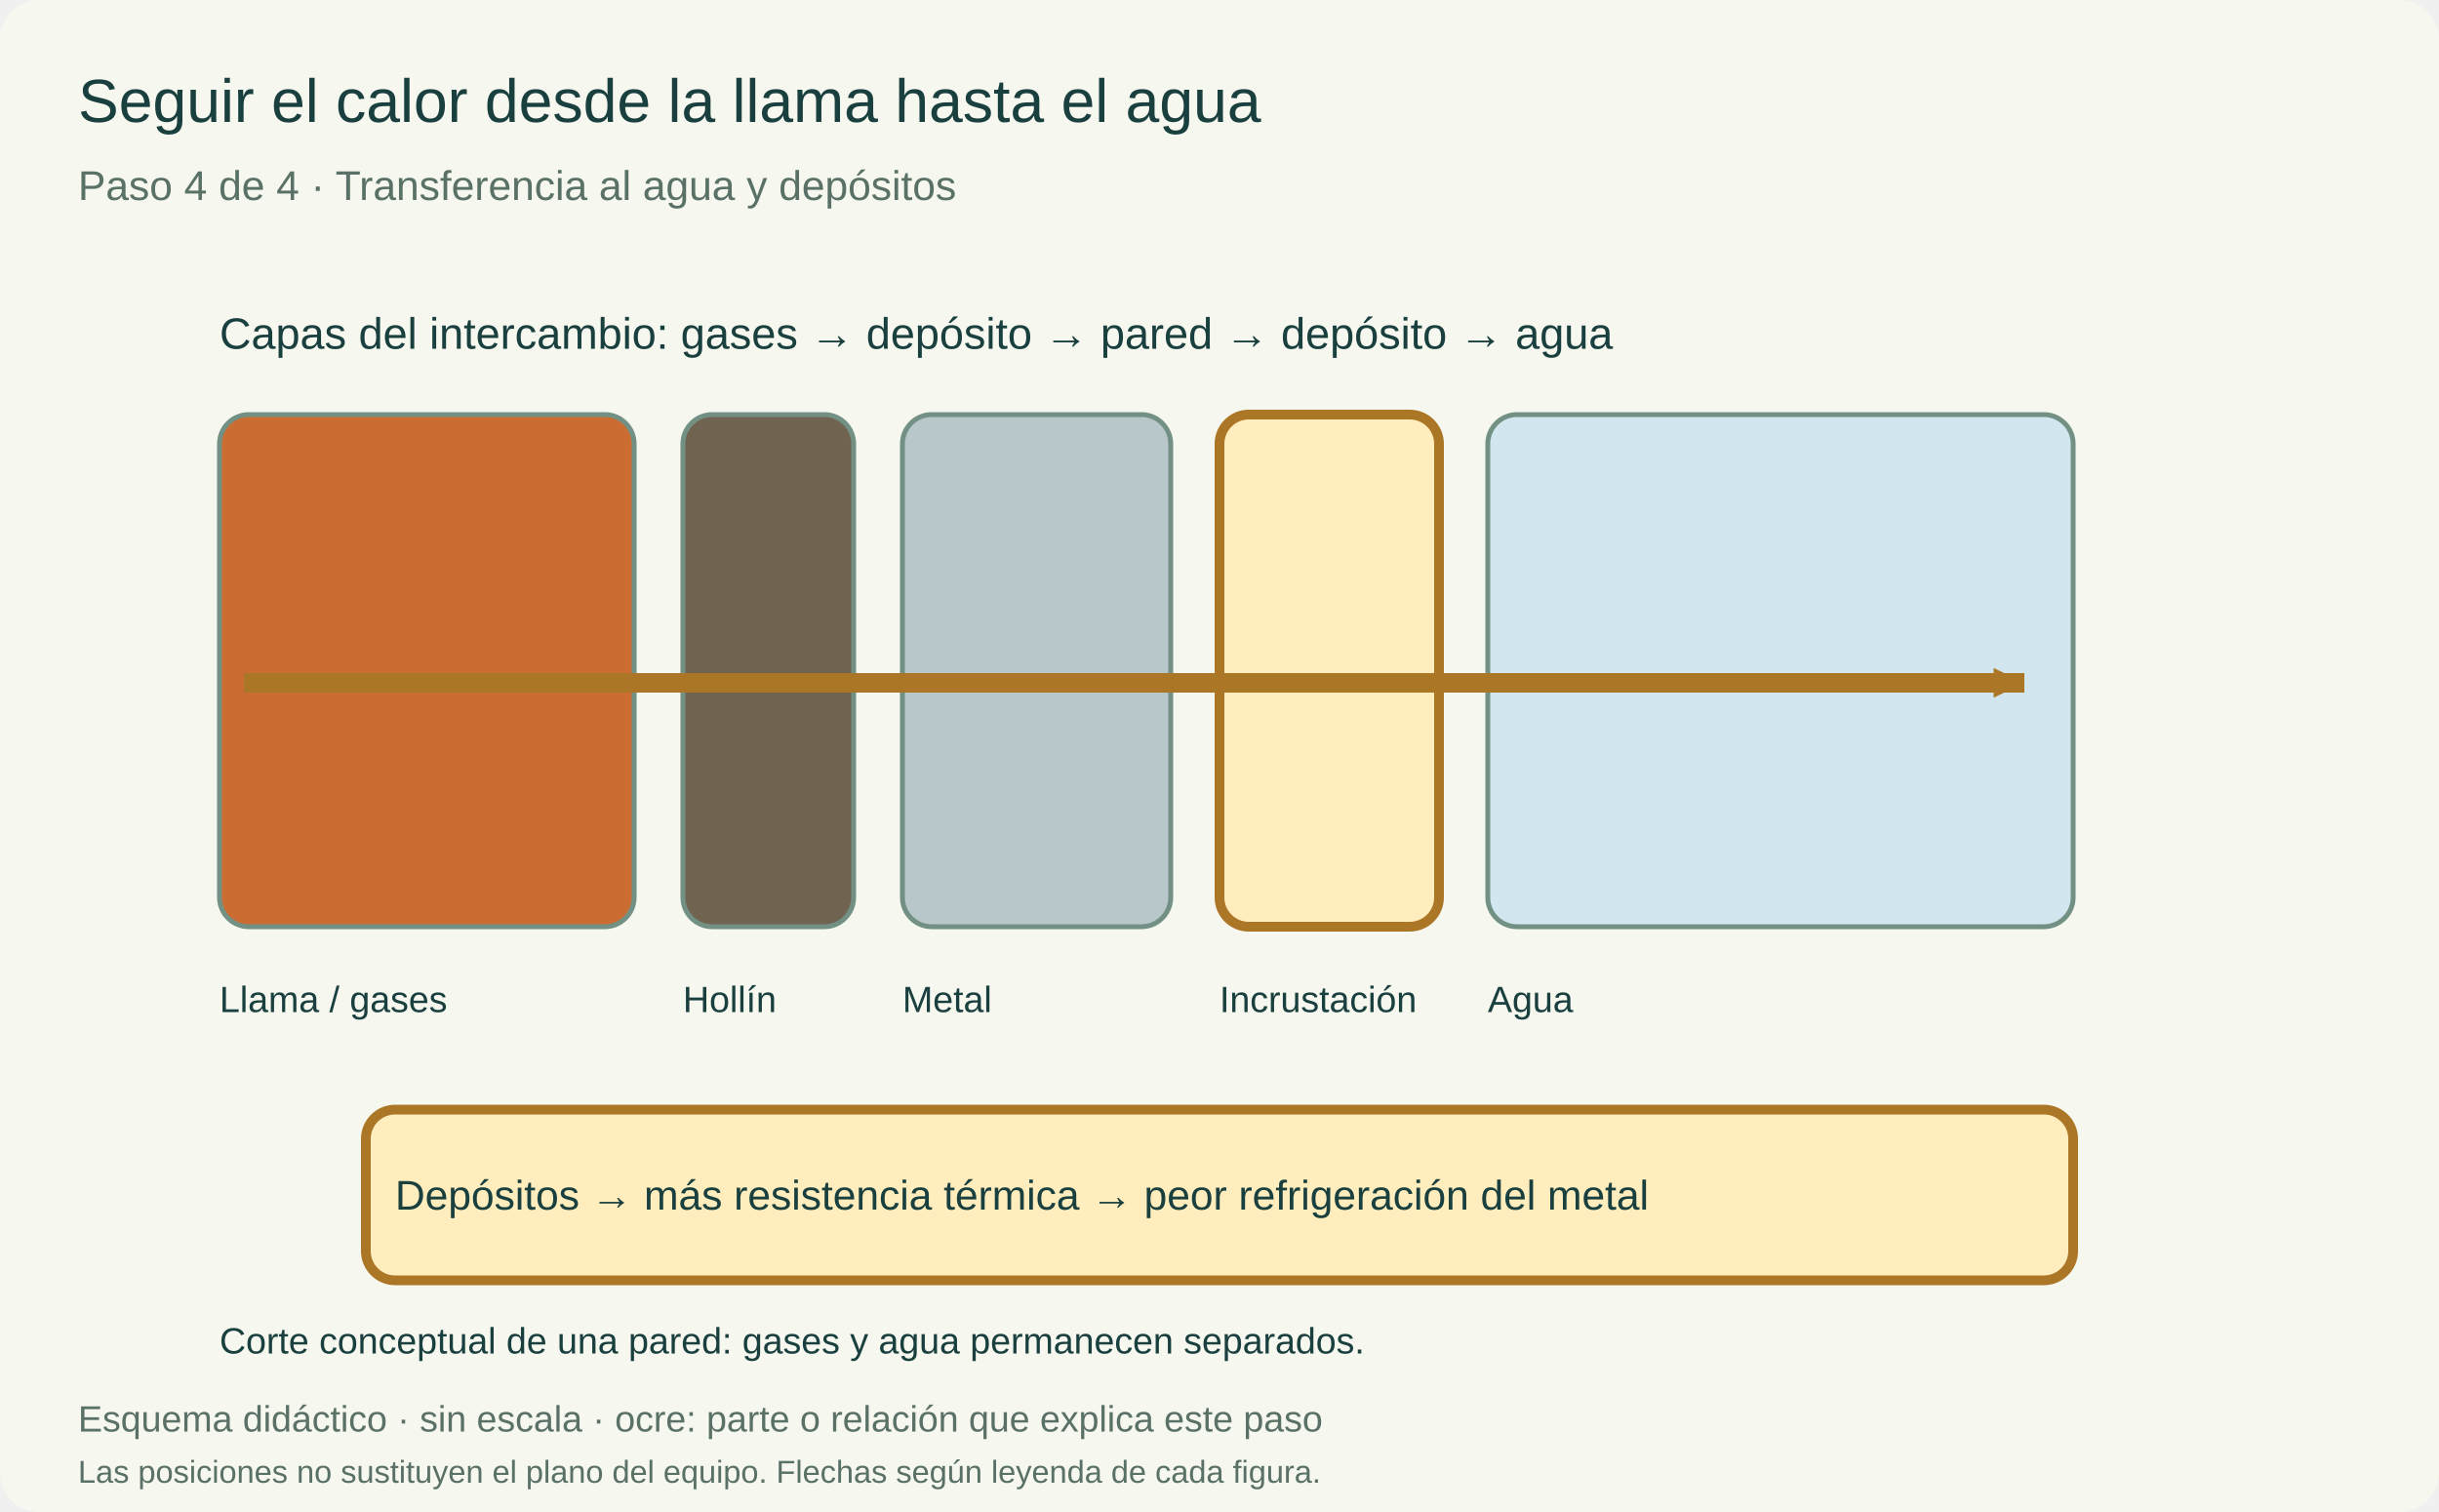
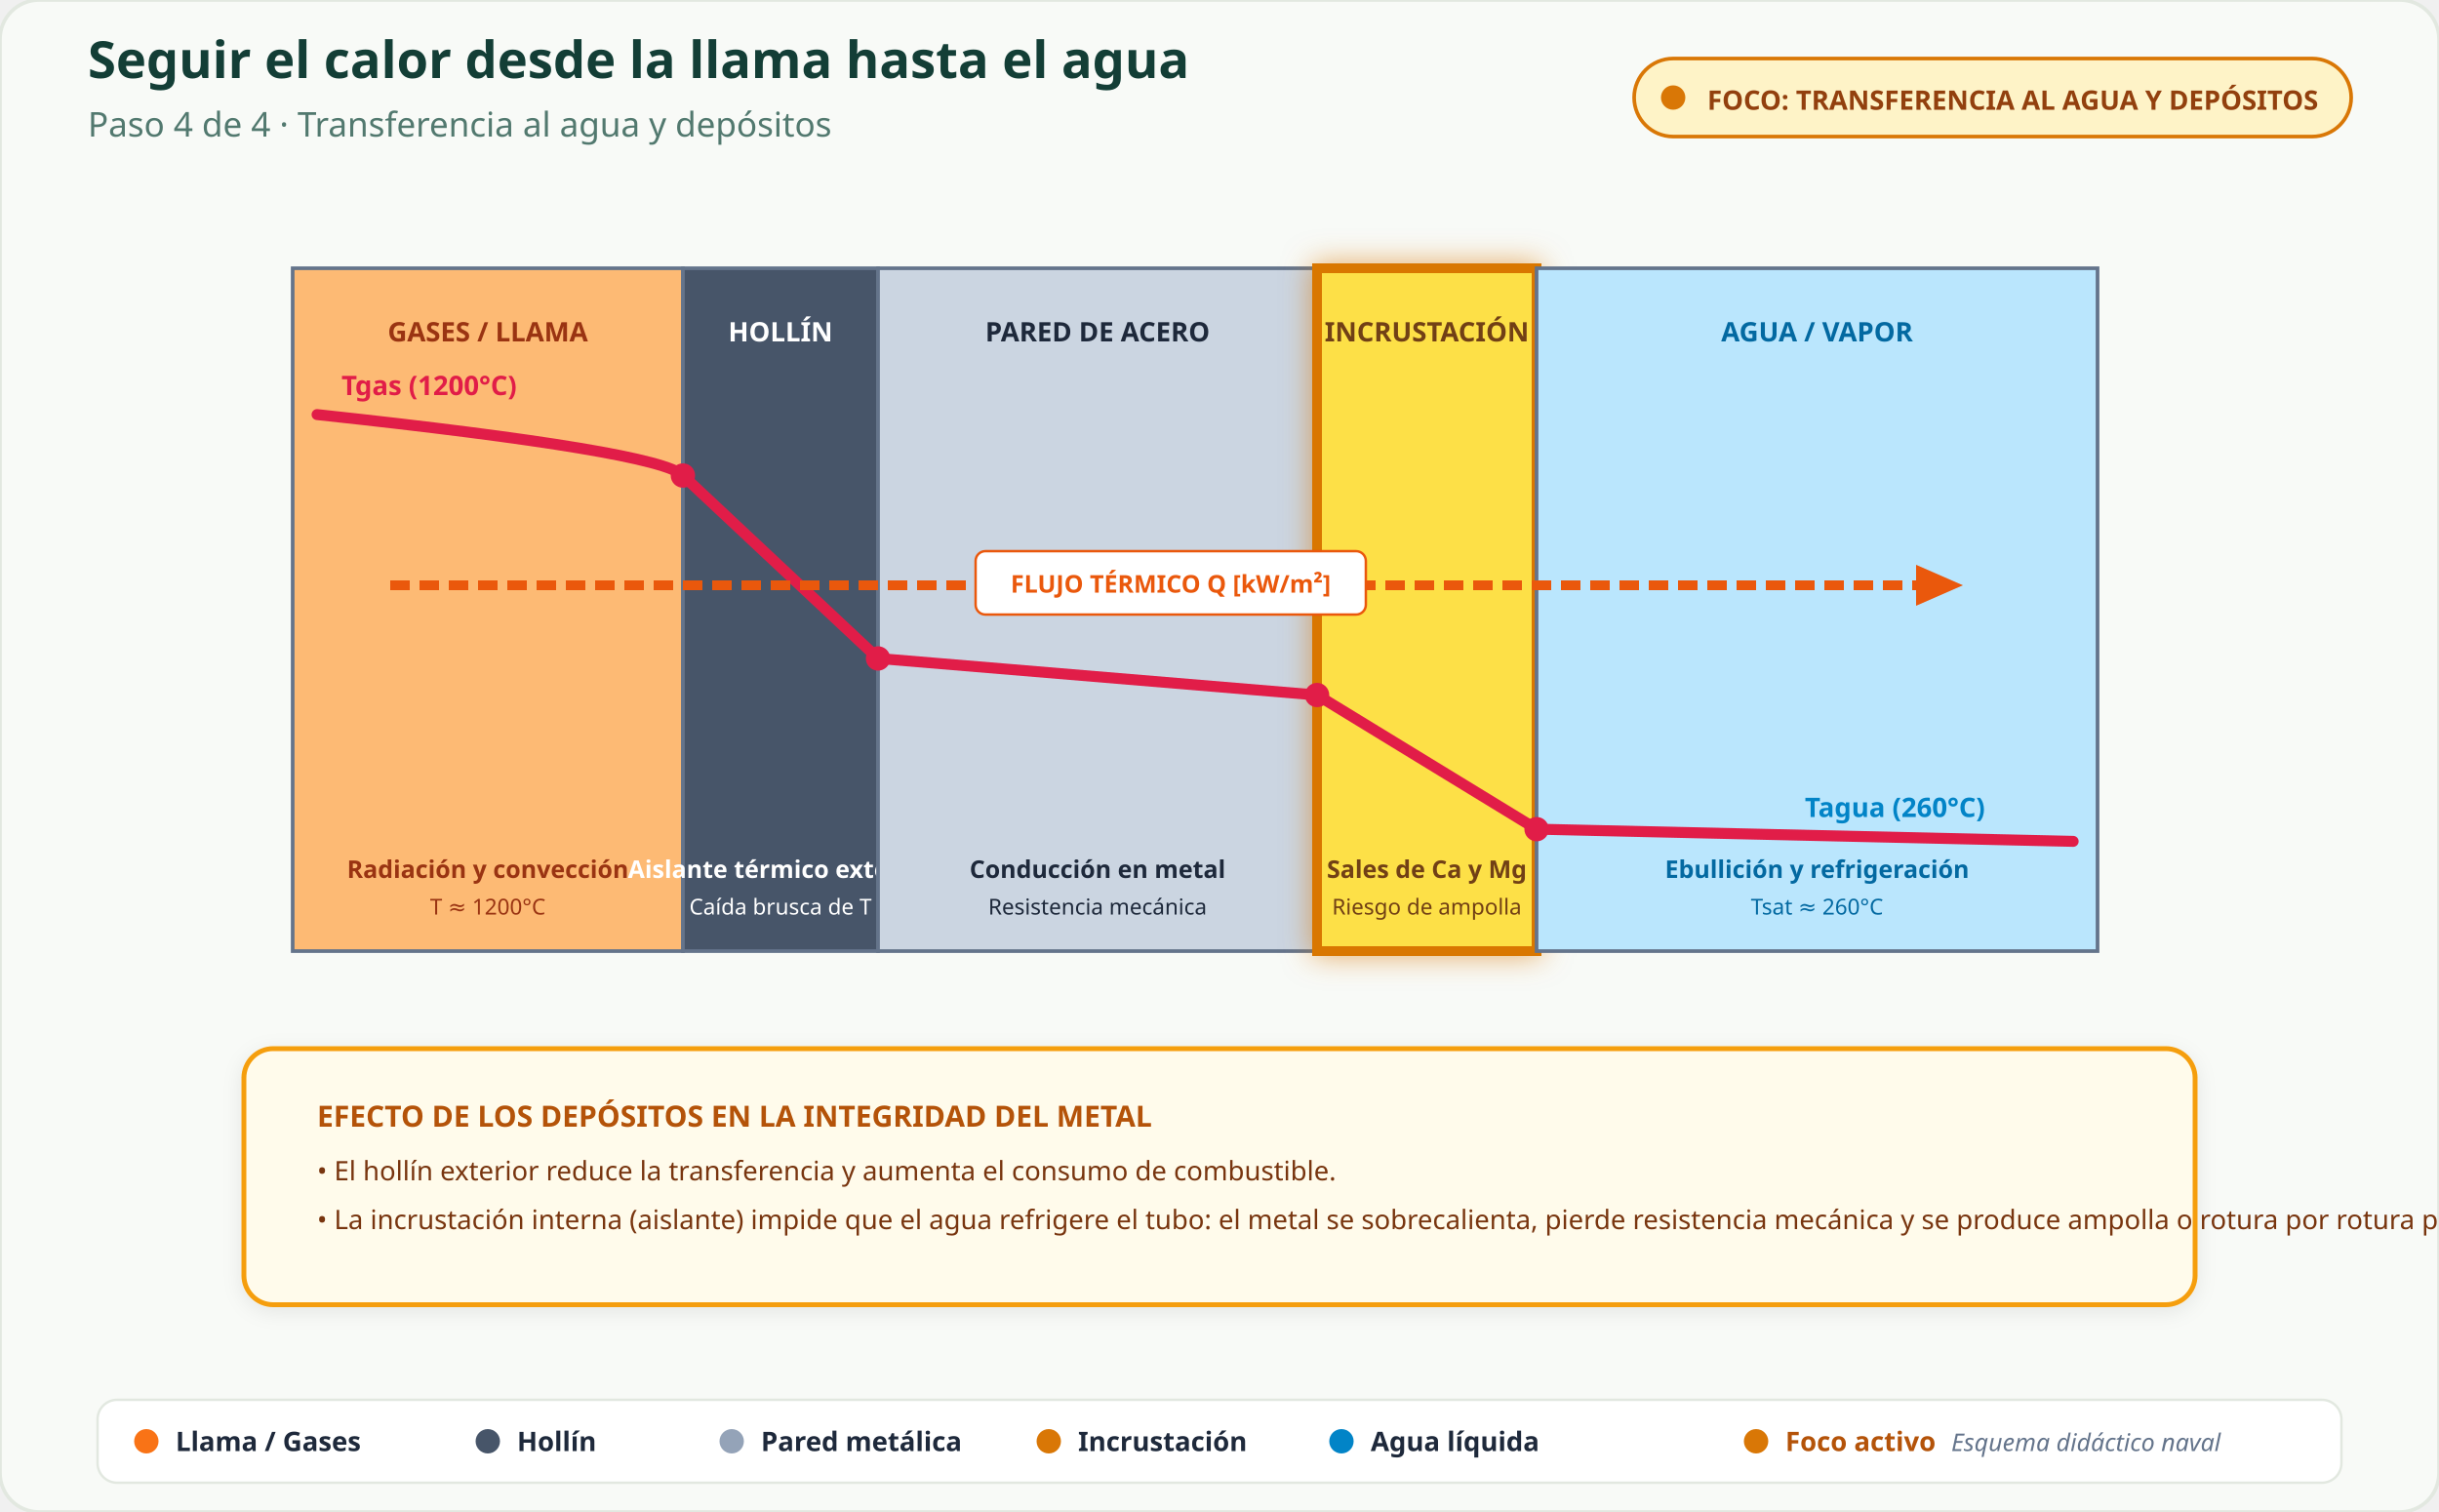
- <svg xmlns="http://www.w3.org/2000/svg" viewBox="0 0 1000 620" role="img">
-   <rect width="1000" height="620" rx="16" fill="#f6f7ef" />
-   <text x="32" y="50" font-family="Arial,sans-serif" font-size="25" fill="#193f3e">Seguir el calor desde la llama hasta el agua</text>
-   <text x="32" y="82" font-family="Arial,sans-serif" font-size="17" fill="#5a7167">Paso 4 de 4 · Transferencia al agua y depósitos</text>
-   <text x="32" y="587" font-family="Arial,sans-serif" font-size="15" fill="#5a7167">Esquema didáctico · sin escala · ocre: parte o relación que explica este paso</text>
-   <text x="32" y="608" font-family="Arial,sans-serif" font-size="13" fill="#5a7167">Las posiciones no sustituyen el plano del equipo. Flechas según leyenda de cada figura.</text>
-   <rect x="90" y="170" width="170" height="210" rx="12" fill="#cb6c32" stroke="#729084" stroke-width="2" />
-   <text x="102" y="281.0" font-family="Arial,sans-serif" font-size="17" fill="#193f3e" />
-   <text x="90" y="415" font-family="Arial,sans-serif" font-size="15" fill="#193f3e">Llama / gases</text>
-   <rect x="280" y="170" width="70" height="210" rx="12" fill="#706451" stroke="#729084" stroke-width="2" />
-   <text x="292" y="281.0" font-family="Arial,sans-serif" font-size="17" fill="#193f3e" />
-   <text x="280" y="415" font-family="Arial,sans-serif" font-size="15" fill="#193f3e">Hollín</text>
-   <rect x="370" y="170" width="110" height="210" rx="12" fill="#b8c7ca" stroke="#729084" stroke-width="2" />
-   <text x="382" y="281.0" font-family="Arial,sans-serif" font-size="17" fill="#193f3e" />
-   <text x="370" y="415" font-family="Arial,sans-serif" font-size="15" fill="#193f3e">Metal</text>
-   <rect x="500" y="170" width="90" height="210" rx="12" fill="#ffedbd" stroke="#ab7625" stroke-width="4" />
-   <text x="512" y="281.0" font-family="Arial,sans-serif" font-size="17" fill="#193f3e" />
-   <text x="500" y="415" font-family="Arial,sans-serif" font-size="15" fill="#193f3e">Incrustación</text>
-   <rect x="610" y="170" width="240" height="210" rx="12" fill="#d1e6ee" stroke="#729084" stroke-width="2" />
-   <text x="622" y="281.0" font-family="Arial,sans-serif" font-size="17" fill="#193f3e" />
-   <text x="610" y="415" font-family="Arial,sans-serif" font-size="15" fill="#193f3e">Agua</text>
-   <polyline points="100,280 830,280" fill="none" stroke="#ab7625" stroke-width="8" stroke-linejoin="round" />
-   <polygon points="830,280 817.394,286.09 817.394,273.91" fill="#ab7625" />
-   <rect x="150" y="455" width="700" height="70" rx="12" fill="#ffedbd" stroke="#ab7625" stroke-width="4" />
-   <text x="162" y="496.0" font-family="Arial,sans-serif" font-size="17" fill="#193f3e">Depósitos → más resistencia térmica → peor refrigeración del metal</text>
-   <text x="90" y="143" font-family="Arial,sans-serif" font-size="18" fill="#193f3e">Capas del intercambio: gases → depósito → pared → depósito → agua</text>
-   <text x="90" y="555" font-family="Arial,sans-serif" font-size="15" fill="#193f3e">Corte conceptual de una pared: gases y agua permanecen separados.</text>
+ <svg xmlns="http://www.w3.org/2000/svg" viewBox="0 0 1000 620" width="1000" height="620">
+   <defs>
+     <filter id="activeGlow" x="-20%" y="-20%" width="140%" height="140%">
+       <feDropShadow dx="0" dy="0" stdDeviation="6" flood-color="#d97706" flood-opacity="0.6" />
+     </filter>
+     <filter id="cardShadow" x="-10%" y="-10%" width="120%" height="120%">
+       <feDropShadow dx="0" dy="2" stdDeviation="4" flood-color="#0f2922" flood-opacity="0.08" />
+     </filter>
+     <linearGradient id="drumGrad" x1="0%" y1="0%" x2="0%" y2="100%">
+       <stop offset="0%" stop-color="#f0f9ff" />
+       <stop offset="48%" stop-color="#e0f2fe" />
+       <stop offset="52%" stop-color="#bae6fd" />
+       <stop offset="100%" stop-color="#7dd3fc" />
+     </linearGradient>
+     <linearGradient id="mudGrad" x1="0%" y1="0%" x2="0%" y2="100%">
+       <stop offset="0%" stop-color="#e0f2fe" />
+       <stop offset="100%" stop-color="#7dd3fc" />
+     </linearGradient>
+     <linearGradient id="furnaceGrad" x1="0%" y1="0%" x2="100%" y2="100%">
+       <stop offset="0%" stop-color="#fff7ed" />
+       <stop offset="100%" stop-color="#ffedd5" />
+     </linearGradient>
+     <linearGradient id="steelGrad" x1="0%" y1="0%" x2="0%" y2="100%">
+       <stop offset="0%" stop-color="#f8fafc" />
+       <stop offset="100%" stop-color="#e2e8f0" />
+     </linearGradient>
+     <linearGradient id="activeGrad" x1="0%" y1="0%" x2="0%" y2="100%">
+       <stop offset="0%" stop-color="#fffbeb" />
+       <stop offset="100%" stop-color="#fef3c7" />
+     </linearGradient>
+     <marker id="arrowBlue" viewBox="0 0 10 10" refX="6" refY="5" markerWidth="6" markerHeight="6" orient="auto-start-reverse">
+       <path d="M 0 1.5 L 8 5 L 0 8.5 z" fill="#0284c7" />
+     </marker>
+     <marker id="arrowOrange" viewBox="0 0 10 10" refX="6" refY="5" markerWidth="6" markerHeight="6" orient="auto-start-reverse">
+       <path d="M 0 1.5 L 8 5 L 0 8.5 z" fill="#ea580c" />
+     </marker>
+     <marker id="arrowRed" viewBox="0 0 10 10" refX="6" refY="5" markerWidth="6" markerHeight="6" orient="auto-start-reverse">
+       <path d="M 0 1.5 L 8 5 L 0 8.5 z" fill="#e11d48" />
+     </marker>
+     <marker id="arrowGreen" viewBox="0 0 10 10" refX="6" refY="5" markerWidth="6" markerHeight="6" orient="auto-start-reverse">
+       <path d="M 0 1.5 L 8 5 L 0 8.5 z" fill="#059669" />
+     </marker>
+     <marker id="arrowGray" viewBox="0 0 10 10" refX="6" refY="5" markerWidth="6" markerHeight="6" orient="auto-start-reverse">
+       <path d="M 0 1.5 L 8 5 L 0 8.5 z" fill="#475569" />
+     </marker>
+     <marker id="arrowActive" viewBox="0 0 10 10" refX="6" refY="5" markerWidth="7" markerHeight="7" orient="auto-start-reverse">
+       <path d="M 0 1.5 L 8 5 L 0 8.5 z" fill="#d97706" />
+     </marker>
+   </defs>
+   <rect width="1000" height="620" rx="16" fill="#f8faf7" stroke="#e2e8e0" stroke-width="1.5" />
+   <g transform="translate(36, 32)">
+     <text font-family="'DM Sans', system-ui, sans-serif" font-size="21" font-weight="700" fill="#133e36">Seguir el calor desde la llama hasta el agua</text>
+     <text y="24" font-family="'DM Sans', system-ui, sans-serif" font-size="14" font-weight="500" fill="#52796f">Paso 4 de 4 · Transferencia al agua y depósitos</text>
+   </g>
+   <g transform="translate(670, 24)">
+     <rect width="294" height="32" rx="16" fill="#fef3c7" stroke="#d97706" stroke-width="1.5" />
+     <circle cx="16" cy="16" r="5" fill="#d97706" />
+     <text x="30" y="21" font-family="'DM Sans', system-ui, sans-serif" font-size="11" font-weight="700" fill="#92400e">FOCO: TRANSFERENCIA AL AGUA Y DEPÓSITOS</text>
+   </g>
+   <g transform="translate(40, 110)">
+     <g id="layer-fire">
+       <rect x="80" y="0" width="160" height="280" fill="#fdba74" stroke="#64748b" stroke-width="1.5" />
+       <text x="160" y="30" text-anchor="middle" font-family="'DM Sans', system-ui, sans-serif" font-size="11" font-weight="700" fill="#9a3412">GASES / LLAMA</text>
+       <text x="160" y="250" text-anchor="middle" font-family="'DM Sans', system-ui, sans-serif" font-size="10" font-weight="600" fill="#9a3412">Radiación y convección</text>
+       <text x="160" y="265" text-anchor="middle" font-family="'DM Sans', system-ui, sans-serif" font-size="9" fill="#9a3412">T ≈ 1200°C</text>
+     </g>
+     <g id="layer-soot">
+       <rect x="240" y="0" width="80" height="280" fill="#475569" stroke="#64748b" stroke-width="1.5" />
+       <text x="280" y="30" text-anchor="middle" font-family="'DM Sans', system-ui, sans-serif" font-size="11" font-weight="700" fill="#ffffff">HOLLÍN</text>
+       <text x="280" y="250" text-anchor="middle" font-family="'DM Sans', system-ui, sans-serif" font-size="10" font-weight="600" fill="#ffffff">Aislante térmico exterior</text>
+       <text x="280" y="265" text-anchor="middle" font-family="'DM Sans', system-ui, sans-serif" font-size="9" fill="#ffffff">Caída brusca de T</text>
+     </g>
+     <g id="layer-metal">
+       <rect x="320" y="0" width="180" height="280" fill="#cbd5e1" stroke="#64748b" stroke-width="1.5" />
+       <text x="410" y="30" text-anchor="middle" font-family="'DM Sans', system-ui, sans-serif" font-size="11" font-weight="700" fill="#1e293b">PARED DE ACERO</text>
+       <text x="410" y="250" text-anchor="middle" font-family="'DM Sans', system-ui, sans-serif" font-size="10" font-weight="600" fill="#1e293b">Conducción en metal</text>
+       <text x="410" y="265" text-anchor="middle" font-family="'DM Sans', system-ui, sans-serif" font-size="9" fill="#1e293b">Resistencia mecánica</text>
+     </g>
+     <g id="layer-scale" filter="url(#activeGlow)">
+       <rect x="500" y="0" width="90" height="280" fill="#fde047" stroke="#d97706" stroke-width="4" />
+       <text x="545" y="30" text-anchor="middle" font-family="'DM Sans', system-ui, sans-serif" font-size="11" font-weight="700" fill="#713f12">INCRUSTACIÓN</text>
+       <text x="545" y="250" text-anchor="middle" font-family="'DM Sans', system-ui, sans-serif" font-size="10" font-weight="600" fill="#713f12">Sales de Ca y Mg</text>
+       <text x="545" y="265" text-anchor="middle" font-family="'DM Sans', system-ui, sans-serif" font-size="9" fill="#713f12">Riesgo de ampolla</text>
+     </g>
+     <g id="layer-water">
+       <rect x="590" y="0" width="230" height="280" fill="#bae6fd" stroke="#64748b" stroke-width="1.5" />
+       <text x="705" y="30" text-anchor="middle" font-family="'DM Sans', system-ui, sans-serif" font-size="11" font-weight="700" fill="#0369a1">AGUA / VAPOR</text>
+       <text x="705" y="250" text-anchor="middle" font-family="'DM Sans', system-ui, sans-serif" font-size="10" font-weight="600" fill="#0369a1">Ebullición y refrigeración</text>
+       <text x="705" y="265" text-anchor="middle" font-family="'DM Sans', system-ui, sans-serif" font-size="9" fill="#0369a1">Tsat ≈ 260°C</text>
+     </g>
+     <path d="M 90 60 Q 230 75 240 85 L 320 160 L 500 175 L 590 230 L 810 235" fill="none" stroke="#e11d48" stroke-width="4.5" stroke-linecap="round" />
+     <circle cx="240" cy="85" r="5" fill="#e11d48" />
+     <circle cx="320" cy="160" r="5" fill="#e11d48" />
+     <circle cx="500" cy="175" r="5" fill="#e11d48" />
+     <circle cx="590" cy="230" r="5" fill="#e11d48" />
+     <text x="100" y="52" font-family="'DM Sans', system-ui, sans-serif" font-size="11" font-weight="700" fill="#e11d48">Tgas (1200°C)</text>
+     <text x="700" y="225" font-family="'DM Sans', system-ui, sans-serif" font-size="11" font-weight="700" fill="#0284c7">Tagua (260°C)</text>
+     <line x1="120" y1="130" x2="760" y2="130" stroke="#ea580c" stroke-width="4" stroke-dasharray="8 4" marker-end="url(#arrowOrange)" />
+     <rect x="360" y="116" width="160" height="26" rx="4" fill="#ffffff" stroke="#ea580c" stroke-width="1" />
+     <text x="440" y="133" text-anchor="middle" font-family="'DM Sans', system-ui, sans-serif" font-size="10" font-weight="700" fill="#ea580c">FLUJO TÉRMICO Q [kW/m²]</text>
+   </g>
+   <g transform="translate(100, 430)">
+     <rect width="800" height="105" rx="12" fill="#fffbeb" stroke="#f59e0b" stroke-width="2" filter="url(#cardShadow)" />
+     <text x="30" y="32" font-family="'DM Sans', system-ui, sans-serif" font-size="12" font-weight="700" fill="#b45309">EFECTO DE LOS DEPÓSITOS EN LA INTEGRIDAD DEL METAL</text>
+     <text x="30" y="54" font-family="'DM Sans', system-ui, sans-serif" font-size="11" fill="#78350f">• El hollín exterior reduce la transferencia y aumenta el consumo de combustible.</text>
+     <text x="30" y="74" font-family="'DM Sans', system-ui, sans-serif" font-size="11" fill="#78350f">• La incrustación interna (aislante) impide que el agua refrigere el tubo: el metal se sobrecalienta, pierde resistencia mecánica y se produce ampolla o rotura por rotura plástica.</text>
+   </g>
+   <g transform="translate(40, 574)">
+     <rect x="0" y="0" width="920" height="34" rx="8" fill="#ffffff" stroke="#e2e8e0" stroke-width="1" />
+     <circle cx="20" cy="17" r="5" fill="#f97316" />
+     <text x="32" y="21" font-family="'DM Sans', system-ui, sans-serif" font-size="11" font-weight="600" fill="#1e293b">Llama / Gases</text>
+     <circle cx="160" cy="17" r="5" fill="#475569" />
+     <text x="172" y="21" font-family="'DM Sans', system-ui, sans-serif" font-size="11" font-weight="600" fill="#1e293b">Hollín</text>
+     <circle cx="260" cy="17" r="5" fill="#94a3b8" />
+     <text x="272" y="21" font-family="'DM Sans', system-ui, sans-serif" font-size="11" font-weight="600" fill="#1e293b">Pared metálica</text>
+     <circle cx="390" cy="17" r="5" fill="#d97706" />
+     <text x="402" y="21" font-family="'DM Sans', system-ui, sans-serif" font-size="11" font-weight="600" fill="#1e293b">Incrustación</text>
+     <circle cx="510" cy="17" r="5" fill="#0284c7" />
+     <text x="522" y="21" font-family="'DM Sans', system-ui, sans-serif" font-size="11" font-weight="600" fill="#1e293b">Agua líquida</text>
+     <circle cx="680" cy="17" r="5" fill="#d97706" />
+     <text x="692" y="21" font-family="'DM Sans', system-ui, sans-serif" font-size="11" font-weight="700" fill="#b45309">Foco activo</text>
+     <text x="760" y="21" font-family="'DM Sans', system-ui, sans-serif" font-size="10" font-style="italic" fill="#64748b">Esquema didáctico naval</text>
+   </g>
</svg>
